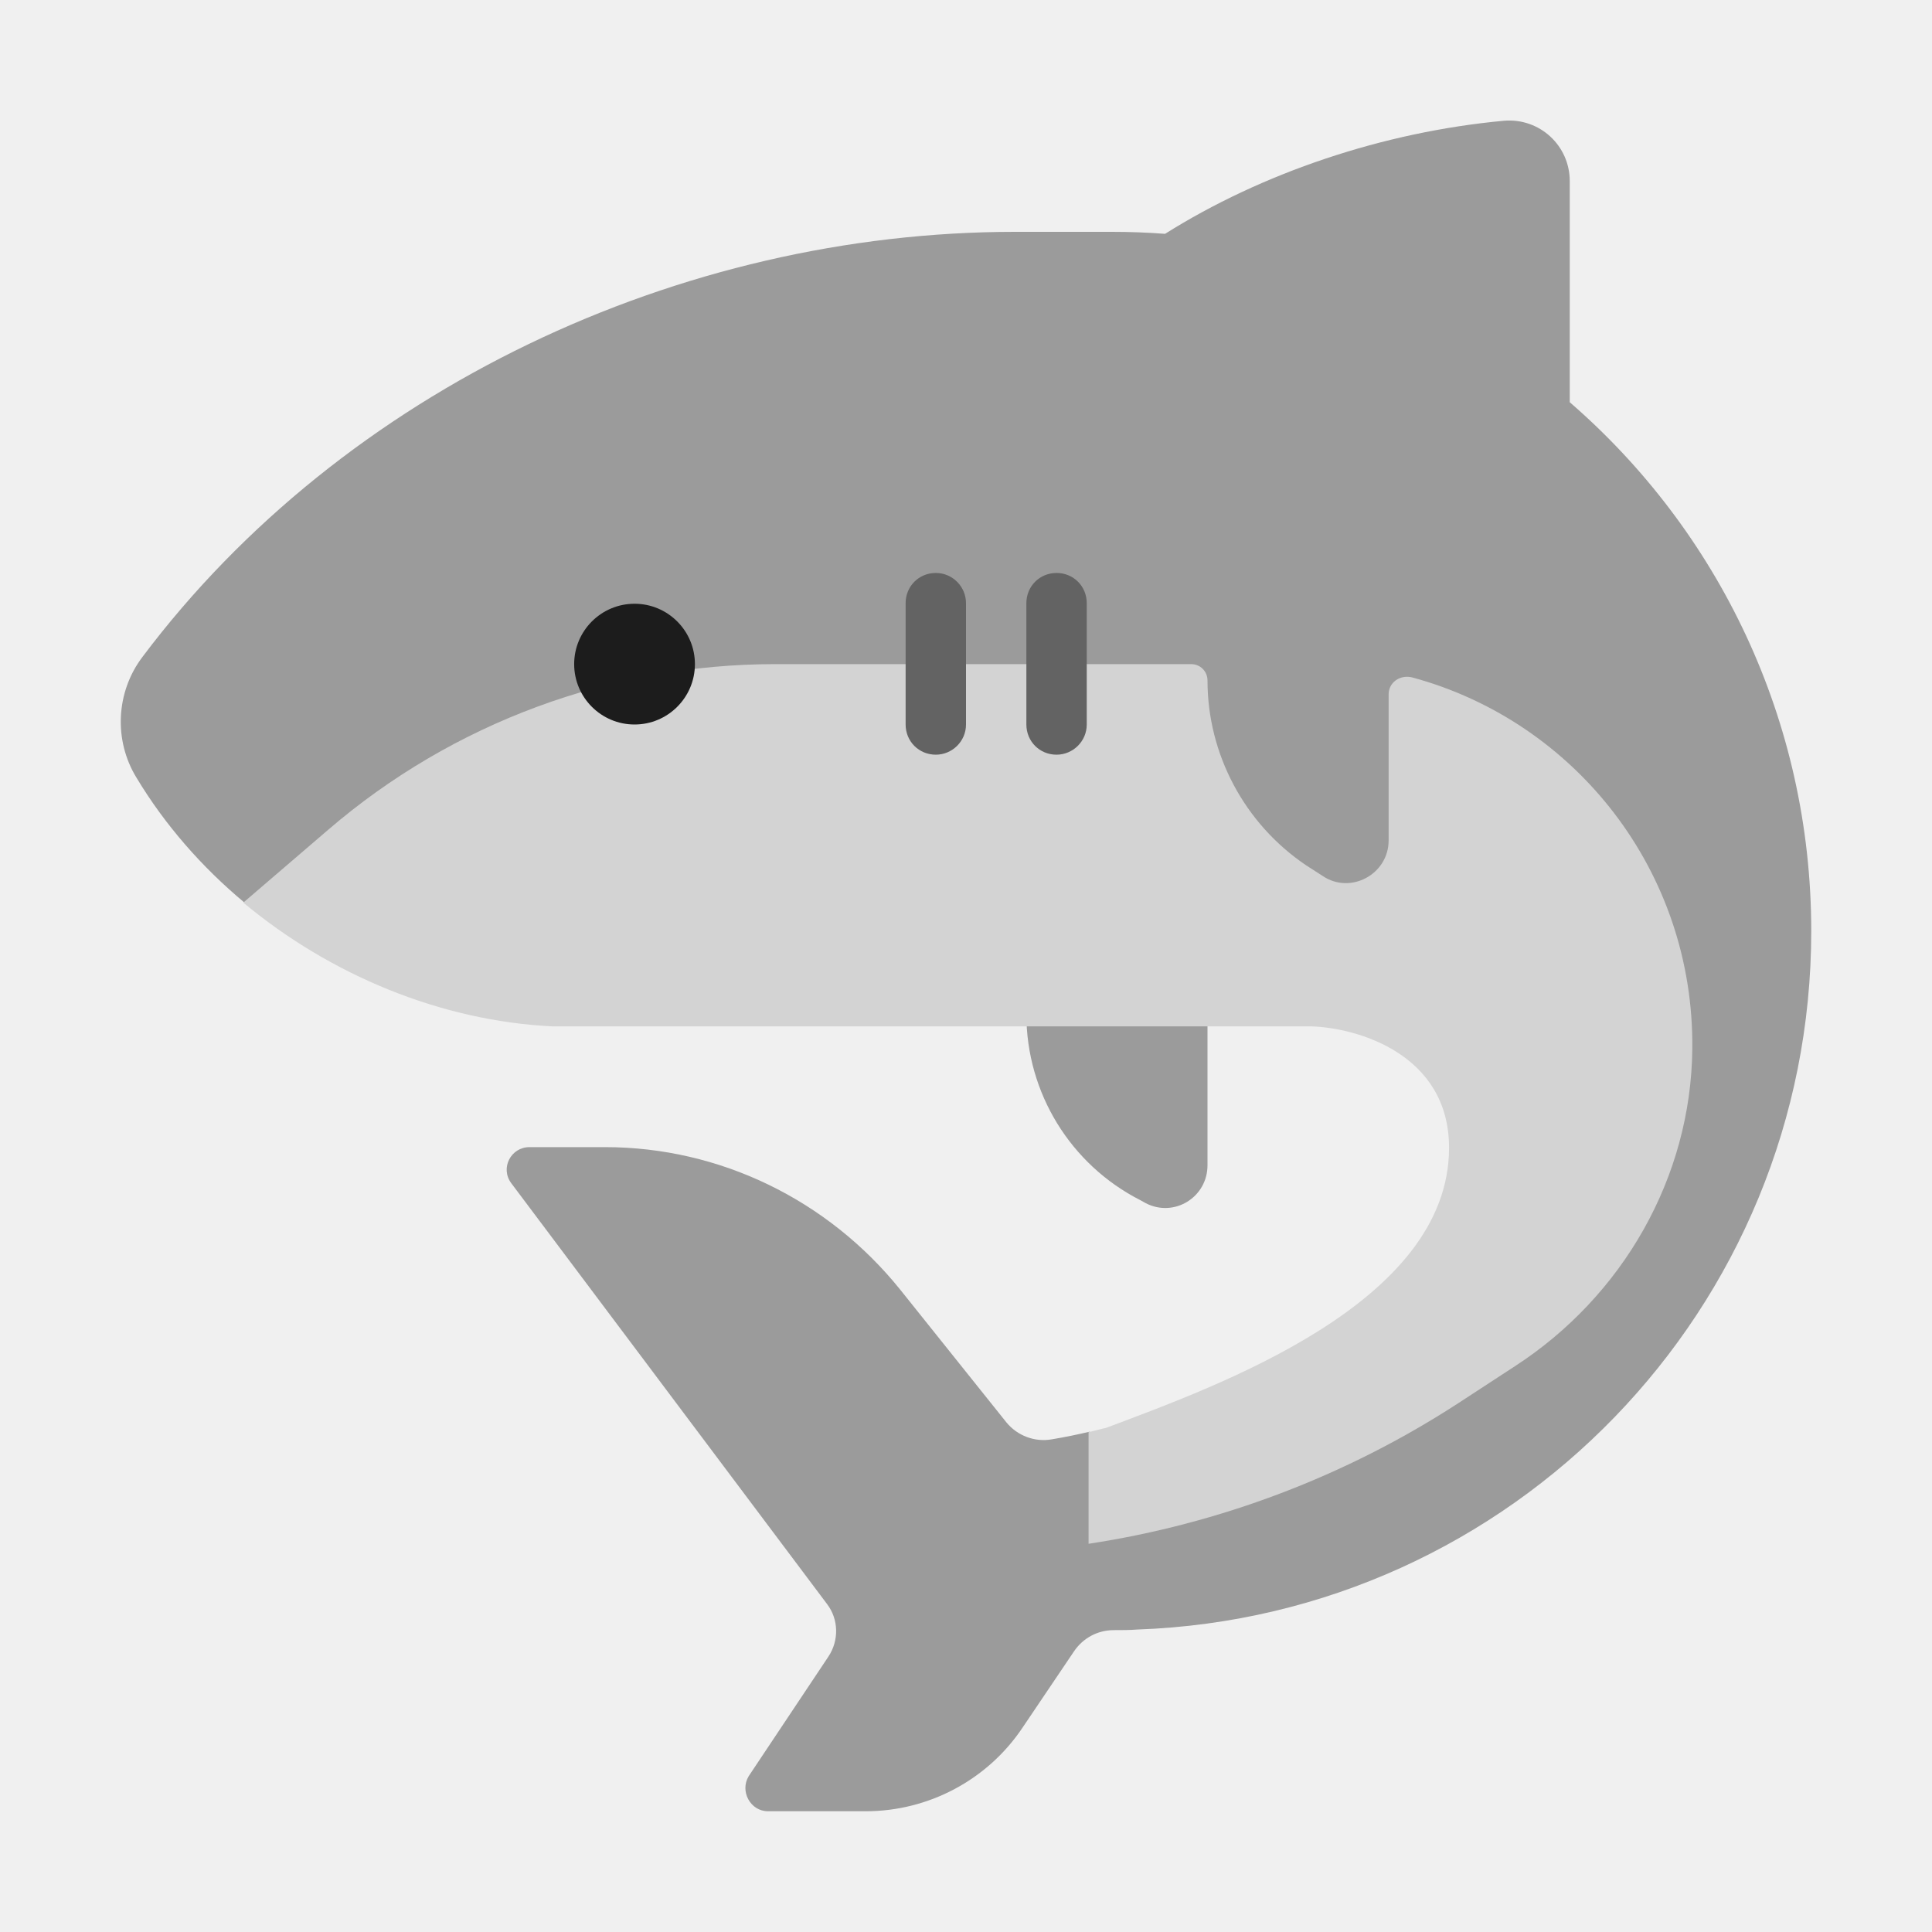
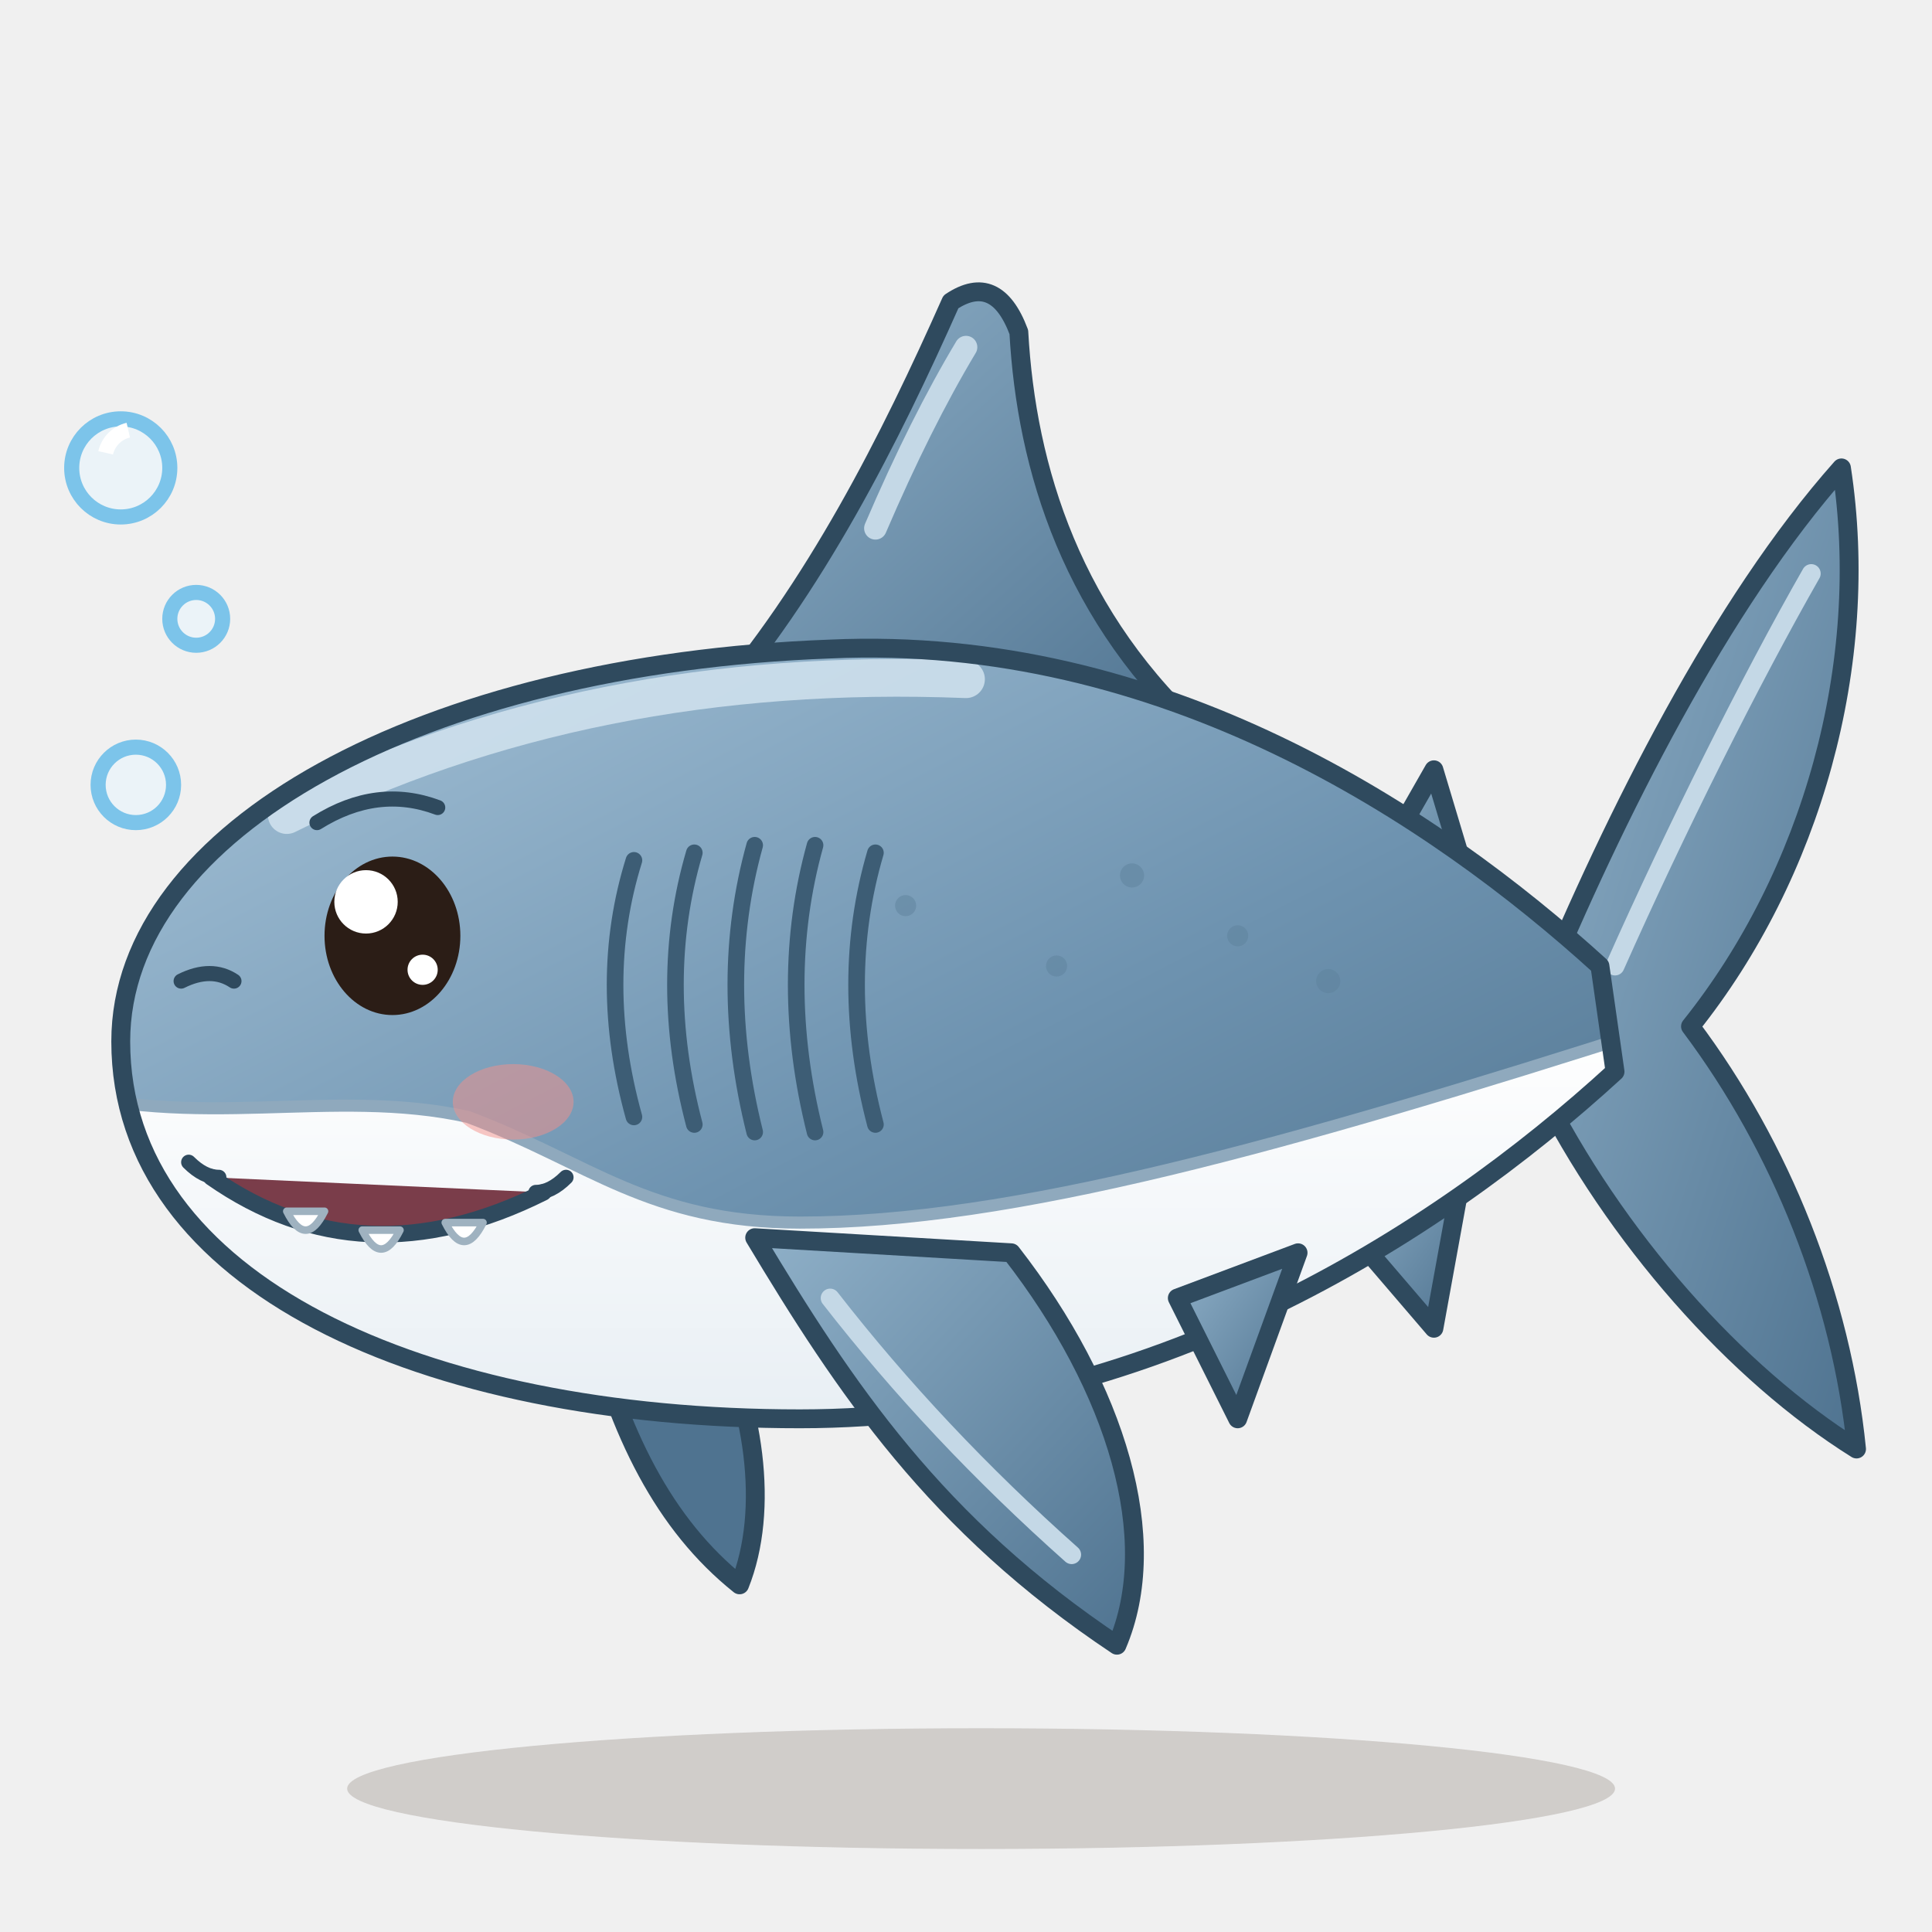
- <svg xmlns="http://www.w3.org/2000/svg" width="32" height="32" viewBox="0 0 32 32" fill="none">
-   <path d="M26 3C26 2.41 25.5 1.95 24.91 2C22.909 2.185 20.899 2.865 19.297 3.873C19.007 3.851 18.715 3.84 18.42 3.84H16.81C11.27 3.84 5.69 6.45 2.36 10.88C1.92 11.46 1.88 12.26 2.26 12.88C2.729 13.66 3.341 14.36 4.05 14.951H17V16.8C17 18.1 17.73 19.29 18.89 19.88L18.98 19.93C19.45 20.17 20 19.83 20 19.3V14.951H22.447C23.602 15.292 24.816 15.48 26 15.48V14.951H26.033V20.836L18.45 24.473L18.049 23.713C17.841 23.762 17.631 23.805 17.42 23.84C17.14 23.89 16.85 23.78 16.67 23.56L14.91 21.36C13.71 19.87 11.92 19 10.02 19H8.77C8.46 19 8.28 19.35 8.47 19.6L13.7 26.57C13.89 26.82 13.9 27.17 13.72 27.44L12.4 29.42C12.25 29.67 12.43 30 12.72 30H14.34C15.38 30 16.36 29.48 16.94 28.61L17.79 27.35C17.94 27.13 18.18 27 18.45 27C18.58 27 18.71 27 18.84 26.99C25.04 26.77 30 21.68 30 15.42C30 11.92 28.451 8.785 26 6.662V3Z" fill="#9B9B9B" />
-   <path d="M23 13.92V11.5C23 11.31 23.18 11.17 23.39 11.22C26.09 11.95 28.06 14.43 28.03 17.37C28.01 19.5 26.88 21.47 25.09 22.63L24.14 23.25C22.29 24.45 20.2 25.24 18.03 25.57V23.72C18.13 23.7 18.22 23.67 18.32 23.65C20.176 22.951 24.001 21.585 24.001 19.011C24.001 17.458 22.48 17.023 21.72 17H9.15C7.3 16.91 5.47 16.15 4.03 14.95L5.44 13.74C7.5 11.97 10.13 11 12.84 11H19.73C19.88 11 20 11.12 20 11.27C20 12.49 20.61 13.64 21.63 14.33L21.91 14.51C22.37 14.82 23 14.48 23 13.92Z" fill="#D3D3D3" />
-   <path d="M15 12C15 12.28 15.22 12.5 15.5 12.5C15.77 12.5 16 12.28 16 12V9.99C16 9.72 15.78 9.49 15.5 9.49C15.22 9.49 15 9.71 15 9.99V12Z" fill="#636363" />
-   <path d="M17 12C17 12.28 17.22 12.5 17.5 12.5C17.77 12.5 18 12.28 18 12V9.99C18 9.71 17.78 9.49 17.5 9.49C17.22 9.49 17 9.71 17 9.99V12Z" fill="#636363" />
-   <path d="M10.51 12C11.062 12 11.51 11.552 11.51 11C11.51 10.448 11.062 10 10.51 10C9.958 10 9.51 10.448 9.51 11C9.51 11.552 9.958 12 10.51 12Z" fill="#1C1C1C" />
+ <svg xmlns="http://www.w3.org/2000/svg" viewBox="0 0 256 256">
+   <defs>
+     <linearGradient id="tubarao-dorso" x1="0" y1="0" x2="1" y2="1">
+       <stop offset="0" stop-color="#a6c3d8" />
+       <stop offset="0.55" stop-color="#6e93b0" />
+       <stop offset="1" stop-color="#4c6f8a" />
+     </linearGradient>
+     <linearGradient id="tubarao-barbatana" x1="0" y1="0" x2="1" y2="1">
+       <stop offset="0" stop-color="#8fb0c8" />
+       <stop offset="1" stop-color="#4f7390" />
+     </linearGradient>
+     <linearGradient id="tubarao-barriga" x1="0" y1="0" x2="0" y2="1">
+       <stop offset="0" stop-color="#ffffff" />
+       <stop offset="1" stop-color="#dce6ee" />
+     </linearGradient>
+     <clipPath id="tubarao-clip-corpo">
+       <path d="M16 122 C16 94 56 72 110 70 C154 68 190 92 212 112 L214 126 C190 148 152 172 106 172 C56 172 16 154 16 122 Z" />
+     </clipPath>
+   </defs>
+   <g id="sombra">
+     <ellipse cx="130" cy="237" rx="84" ry="8" fill="#3b2a1a" opacity="0.18" />
+   </g>
+   <g transform="translate(0 16)" stroke-linejoin="round" stroke-linecap="round">
+     <g id="barbatanas-de-tras" fill="url(#tubarao-barbatana)" stroke="#2f4a5e" stroke-width="2.5">
+       <path d="M204 116 C214 92 228 64 244 46 C248 72 240 100 224 120 C236 136 244 156 246 176 C230 166 214 148 204 128 Z" />
+       <path d="M214 112 C222 94 232 74 240 60" fill="none" stroke="#c4d8e6" stroke-width="2.5" />
+       <path d="M182 100 L190 86 L196 106 Z" />
+       <path d="M178 146 L190 160 L194 138 Z" />
+       <path d="M78 158 C82 174 88 186 98 194 C102 184 100 170 94 158 Z" fill="#4f7390" />
+       <path d="M94 78 C108 62 118 42 126 24 Q132 20 135 28 C136 46 142 66 160 82 Z" />
+       <path d="M116 54 Q122 40 128 30" fill="none" stroke="#c4d8e6" stroke-width="3" />
+     </g>
+     <g id="corpo">
+       <path d="M16 122 C16 94 56 72 110 70 C154 68 190 92 212 112 L214 126 C190 148 152 172 106 172 C56 172 16 154 16 122 Z" fill="url(#tubarao-dorso)" />
+       <g clip-path="url(#tubarao-clip-corpo)">
+         <path d="M6 128 C26 134 44 128 62 132 C78 138 86 146 106 146 C134 146 170 136 220 120 L230 200 L6 200 Z" fill="url(#tubarao-barriga)" />
+         <path d="M6 128 C26 134 44 128 62 132 C78 138 86 146 106 146 C134 146 170 136 220 120" fill="none" stroke="#8fa9bd" stroke-width="1.6" />
+         <path d="M38 92 Q78 72 128 74" fill="none" stroke="#d6e6f1" stroke-width="5" opacity="0.8" />
+         <g fill="#5d819c" opacity="0.5">
+           <circle cx="150" cy="100" r="1.6" />
+           <circle cx="164" cy="108" r="1.4" />
+           <circle cx="140" cy="112" r="1.4" />
+           <circle cx="176" cy="114" r="1.6" />
+           <circle cx="120" cy="104" r="1.4" />
+         </g>
+       </g>
+       <path d="M16 122 C16 94 56 72 110 70 C154 68 190 92 212 112 L214 126 C190 148 152 172 106 172 C56 172 16 154 16 122 Z" fill="none" stroke="#2f4a5e" stroke-width="2.5" />
+       <g fill="none" stroke="#3d5d75" stroke-width="2.2">
+         <path d="M84 98 Q79 114 84 132" />
+         <path d="M92 97 Q87 114 92 133" />
+         <path d="M100 96 Q95 114 100 134" />
+         <path d="M108 96 Q103 114 108 134" />
+         <path d="M116 97 Q111 114 116 133" />
+       </g>
+     </g>
+     <g id="barbatanas-da-frente" fill="url(#tubarao-barbatana)" stroke="#2f4a5e" stroke-width="2.5">
+       <path d="M100 148 C112 168 124 186 148 202 C154 188 148 168 134 150 Z" />
+       <path d="M110 156 Q124 174 142 190" fill="none" stroke="#c4d8e6" stroke-width="2.5" />
+       <path d="M156 156 L164 172 L172 150 Z" />
+     </g>
+     <g id="rosto">
+       <path d="M24 114 q4 -2 7 0" fill="none" stroke="#2f4a5e" stroke-width="2" />
+       <path d="M28 140 Q48 154 72 142" fill="#7a3d4a" stroke="#2f4a5e" stroke-width="2.2" />
+       <g fill="#ffffff" stroke="#9fb2c0" stroke-width="1">
+         <path d="M38 144.5 q2.5 5 5 0 Z" />
+         <path d="M48 147 q2.5 5 5 0 Z" />
+         <path d="M59 146 q2.5 5 5 0 Z" />
+       </g>
+       <path d="M25 138 q2 2 4 2 M71 142 q2 0 4 -2" fill="none" stroke="#2f4a5e" stroke-width="2" />
+       <ellipse cx="68" cy="130" rx="8" ry="5" fill="#f4908a" opacity="0.5" />
+     </g>
+     <g id="olhos">
+       <ellipse cx="52" cy="108" rx="9" ry="10.5" fill="#2b1d16" />
+       <circle cx="48.5" cy="103.5" r="4.2" fill="#fff" />
+       <circle cx="56" cy="112.5" r="2" fill="#fff" />
+       <path d="M42 93 q8 -5 16 -2" fill="none" stroke="#2f4a5e" stroke-width="2" />
+     </g>
+   </g>
+   <g id="bolhas" fill="#e6f6ff" fill-opacity="0.5" stroke="#7cc4ea" stroke-width="2">
+     <circle cx="18" cy="104" r="5" />
+     <circle cx="26" cy="82" r="3.5" />
+     <circle cx="16" cy="62" r="6.5" />
+     <path d="M14 60 a4 4 0 0 1 3 -3" stroke="#ffffff" fill="none" />
+   </g>
</svg>
